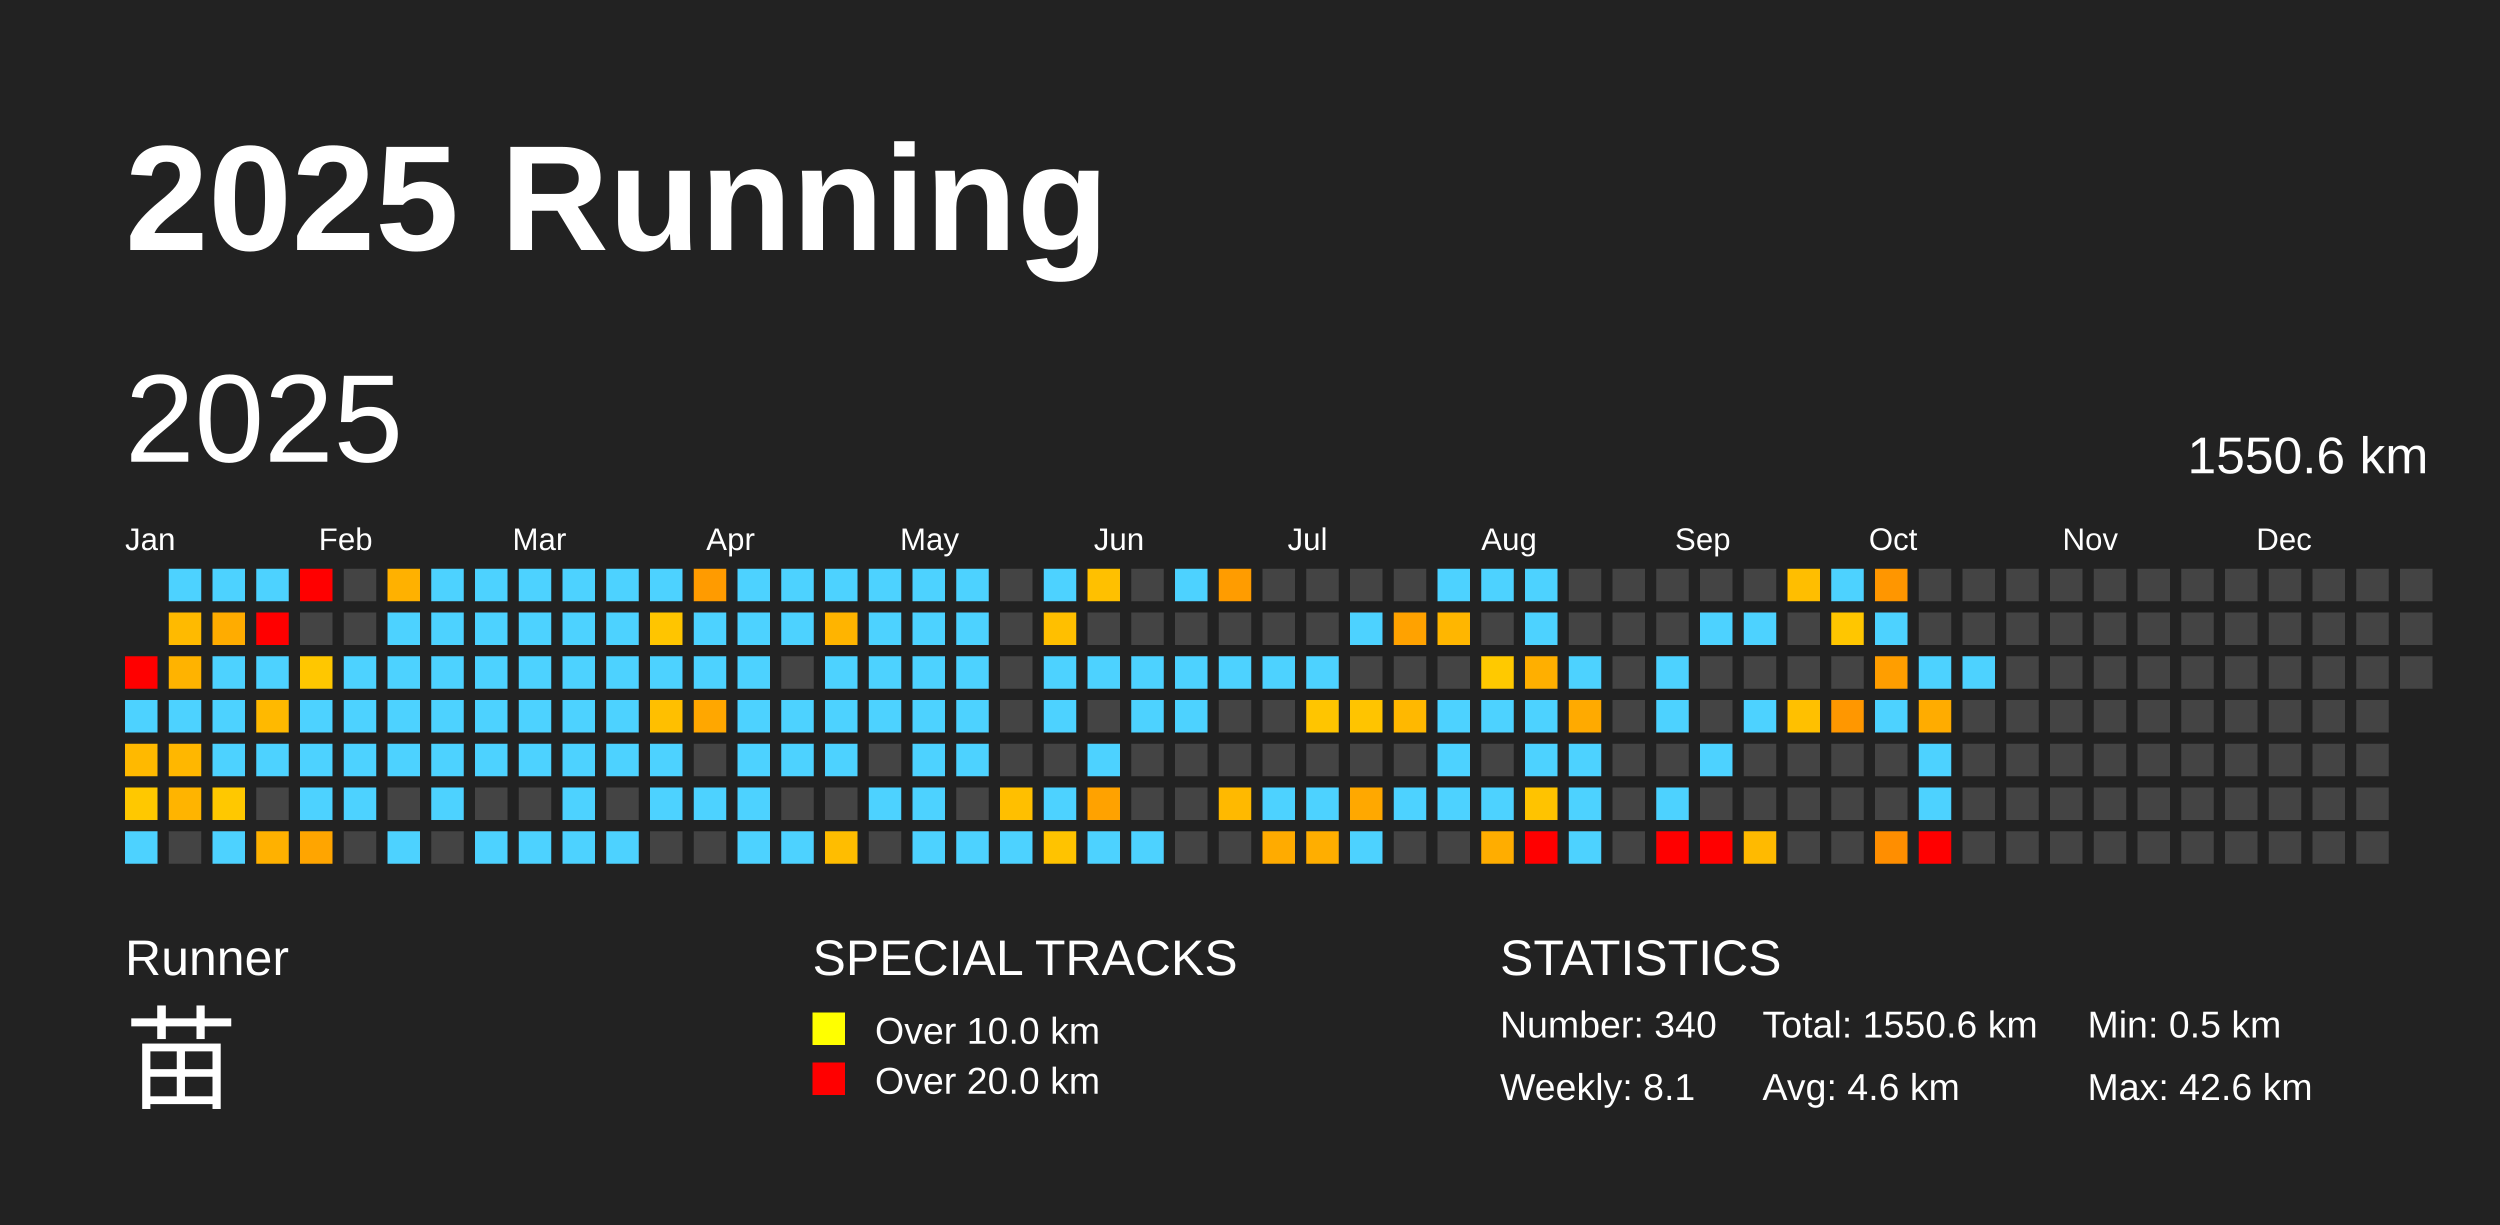
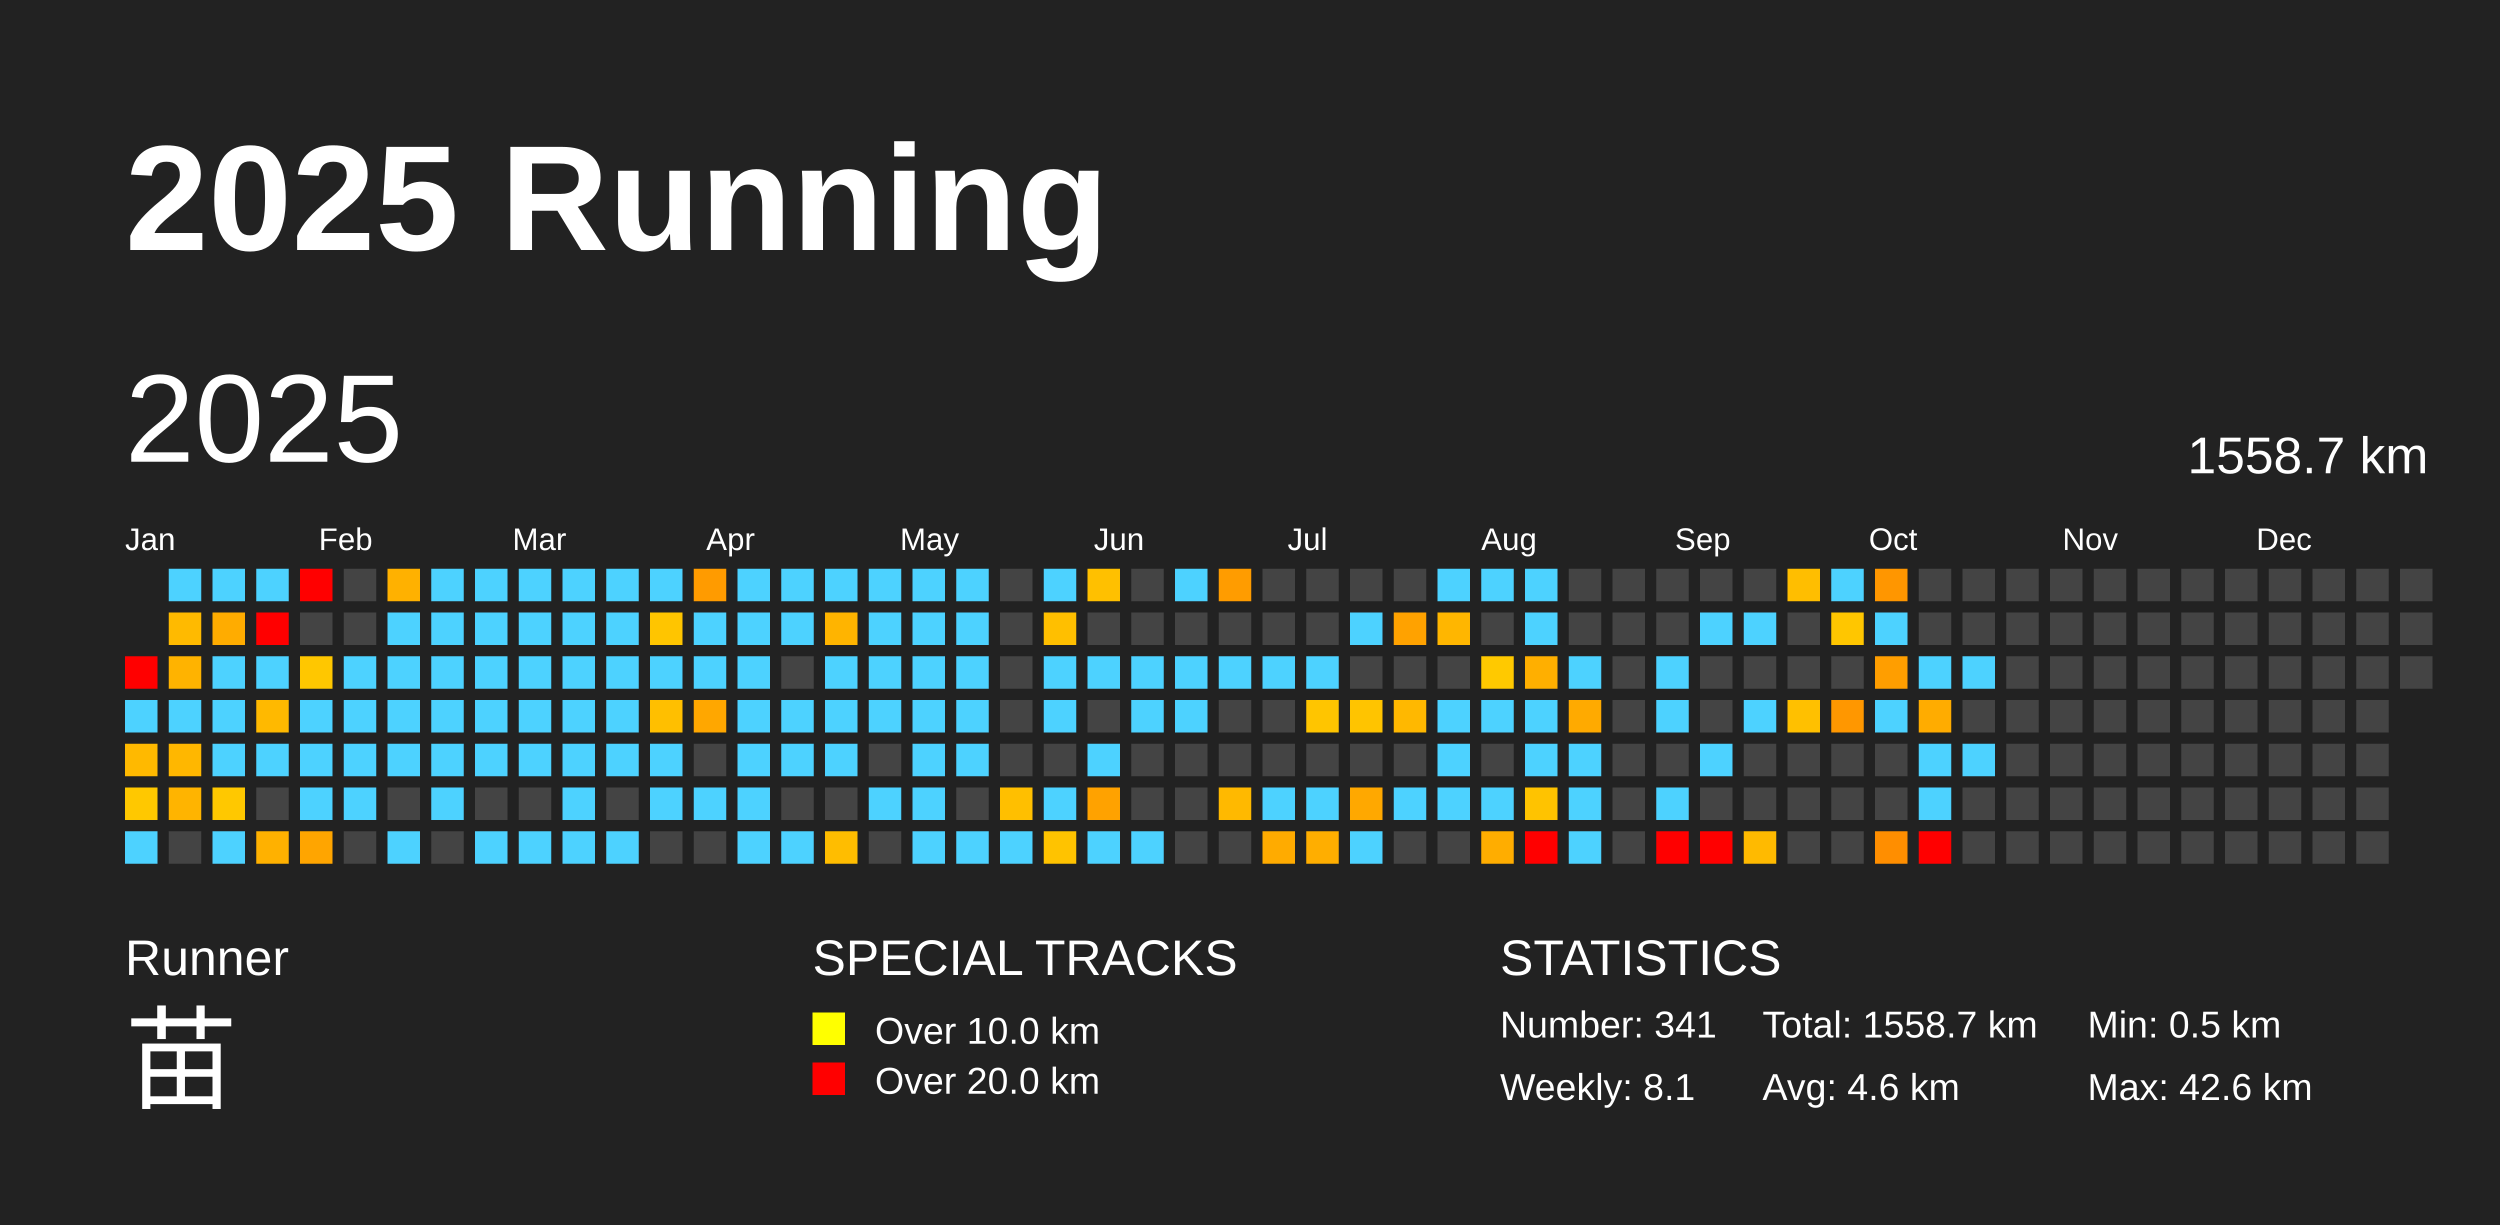
<svg xmlns="http://www.w3.org/2000/svg" baseProfile="full" height="98mm" version="1.1" viewBox="0,0,200,98" width="200mm">
  <defs />
  <rect fill="#222222" height="98" width="200" x="0" y="0" />
  <text fill="#FFFFFF" style="font-size:12px; font-family:Arial; font-weight:bold;" x="10" y="20">2025 Running</text>
  <text fill="#FFFFFF" style="font-size:4px; font-family:Arial" x="10" y="78">Runner</text>
  <text fill="#FFFFFF" style="font-size:9px; font-family:Arial" x="10" y="88">苗</text>
  <text fill="#FFFFFF" style="font-size:4px; font-family:Arial" x="65" y="78">SPECIAL TRACKS</text>
  <rect fill="yellow" height="2.6" width="2.6" x="65" y="81" />
  <text fill="#FFFFFF" style="font-size:3px; font-family:Arial" x="70" y="83.5">Over 10.0 km</text>
  <rect fill="red" height="2.6" width="2.6" x="65" y="85" />
  <text fill="#FFFFFF" style="font-size:3px; font-family:Arial" x="70" y="87.5">Over 20.0 km</text>
  <text fill="#FFFFFF" style="font-size:4px; font-family:Arial" x="120" y="78">STATISTICS</text>
-   <text fill="#FFFFFF" style="font-size:3px; font-family:Arial" x="120" y="83">Number: 340</text>
+   <text fill="#FFFFFF" style="font-size:3px; font-family:Arial" x="120" y="83">Number: 341</text>
  <text fill="#FFFFFF" style="font-size:3px; font-family:Arial" x="120" y="88">Weekly: 8.1</text>
-   <text fill="#FFFFFF" style="font-size:3px; font-family:Arial" x="141" y="83">Total: 1550.6 km</text>
+   <text fill="#FFFFFF" style="font-size:3px; font-family:Arial" x="141" y="83">Total: 1558.7 km</text>
  <text fill="#FFFFFF" style="font-size:3px; font-family:Arial" x="141" y="88">Avg: 4.6 km</text>
  <text fill="#FFFFFF" style="font-size:3px; font-family:Arial" x="167" y="83">Min: 0.5 km</text>
  <text fill="#FFFFFF" style="font-size:3px; font-family:Arial" x="167" y="88">Max: 42.6 km</text>
  <text dominant-baseline="hanging" fill="#FFFFFF" style="font-size:10.0px; font-family:Arial;" x="10" y="30">2025</text>
-   <text dominant-baseline="hanging" fill="#FFFFFF" style="font-size:4.125px; font-family:Arial;" x="175" y="35">1550.6 km</text>
+   <text dominant-baseline="hanging" fill="#FFFFFF" style="font-size:4.125px; font-family:Arial;" x="175" y="35">1558.7 km</text>
  <text fill="#FFFFFF" style="font-size:2.5px; font-family:Arial" x="10.0" y="44">Jan</text>
  <text fill="#FFFFFF" style="font-size:2.5px; font-family:Arial" x="25.5" y="44">Feb</text>
  <text fill="#FFFFFF" style="font-size:2.5px; font-family:Arial" x="41.0" y="44">Mar</text>
  <text fill="#FFFFFF" style="font-size:2.5px; font-family:Arial" x="56.5" y="44">Apr</text>
  <text fill="#FFFFFF" style="font-size:2.5px; font-family:Arial" x="72.0" y="44">May</text>
  <text fill="#FFFFFF" style="font-size:2.5px; font-family:Arial" x="87.5" y="44">Jun</text>
  <text fill="#FFFFFF" style="font-size:2.5px; font-family:Arial" x="103.0" y="44">Jul</text>
  <text fill="#FFFFFF" style="font-size:2.5px; font-family:Arial" x="118.5" y="44">Aug</text>
  <text fill="#FFFFFF" style="font-size:2.5px; font-family:Arial" x="134.0" y="44">Sep</text>
  <text fill="#FFFFFF" style="font-size:2.5px; font-family:Arial" x="149.5" y="44">Oct</text>
  <text fill="#FFFFFF" style="font-size:2.5px; font-family:Arial" x="165.0" y="44">Nov</text>
  <text fill="#FFFFFF" style="font-size:2.5px; font-family:Arial" x="180.5" y="44">Dec</text>
  <rect fill="red" height="2.6" width="2.6" x="10.0" y="52.5" />
  <rect fill="#4dd2ff" height="2.6" width="2.6" x="10.0" y="56.0" />
  <rect fill="#ffb900" height="2.6" width="2.6" x="10.0" y="59.5" />
  <rect fill="#ffc800" height="2.6" width="2.6" x="10.0" y="63.0" />
  <rect fill="#4dd2ff" height="2.6" width="2.6" x="10.0" y="66.5" />
  <rect fill="#4dd2ff" height="2.6" width="2.6" x="13.5" y="45.5" />
  <rect fill="#ffba00" height="2.6" width="2.6" x="13.5" y="49.0" />
  <rect fill="#ffb300" height="2.6" width="2.6" x="13.5" y="52.5" />
  <rect fill="#4dd2ff" height="2.6" width="2.6" x="13.5" y="56.0" />
  <rect fill="#ffb700" height="2.6" width="2.6" x="13.5" y="59.5" />
  <rect fill="#ffb400" height="2.6" width="2.6" x="13.5" y="63.0" />
  <rect fill="#444444" height="2.6" width="2.6" x="13.5" y="66.5" />
  <rect fill="#4dd2ff" height="2.6" width="2.6" x="17.0" y="45.5" />
  <rect fill="#ffac00" height="2.6" width="2.6" x="17.0" y="49.0" />
  <rect fill="#4dd2ff" height="2.6" width="2.6" x="17.0" y="52.5" />
  <rect fill="#4dd2ff" height="2.6" width="2.6" x="17.0" y="56.0" />
  <rect fill="#4dd2ff" height="2.6" width="2.6" x="17.0" y="59.5" />
  <rect fill="#ffc800" height="2.6" width="2.6" x="17.0" y="63.0" />
  <rect fill="#4dd2ff" height="2.6" width="2.6" x="17.0" y="66.5" />
  <rect fill="#4dd2ff" height="2.6" width="2.6" x="20.5" y="45.5" />
  <rect fill="red" height="2.6" width="2.6" x="20.5" y="49.0" />
  <rect fill="#4dd2ff" height="2.6" width="2.6" x="20.5" y="52.5" />
  <rect fill="#ffb900" height="2.6" width="2.6" x="20.5" y="56.0" />
  <rect fill="#4dd2ff" height="2.6" width="2.6" x="20.5" y="59.5" />
  <rect fill="#444444" height="2.6" width="2.6" x="20.5" y="63.0" />
  <rect fill="#ffb100" height="2.6" width="2.6" x="20.5" y="66.5" />
  <rect fill="red" height="2.6" width="2.6" x="24.0" y="45.5" />
  <rect fill="#444444" height="2.6" width="2.6" x="24.0" y="49.0" />
  <rect fill="#ffc700" height="2.6" width="2.6" x="24.0" y="52.5" />
  <rect fill="#4dd2ff" height="2.6" width="2.6" x="24.0" y="56.0" />
  <rect fill="#4dd2ff" height="2.6" width="2.6" x="24.0" y="59.5" />
  <rect fill="#4dd2ff" height="2.6" width="2.6" x="24.0" y="63.0" />
  <rect fill="#ffa500" height="2.6" width="2.6" x="24.0" y="66.5" />
  <rect fill="#444444" height="2.6" width="2.6" x="27.5" y="45.5" />
  <rect fill="#444444" height="2.6" width="2.6" x="27.5" y="49.0" />
  <rect fill="#4dd2ff" height="2.6" width="2.6" x="27.5" y="52.5" />
  <rect fill="#4dd2ff" height="2.6" width="2.6" x="27.5" y="56.0" />
  <rect fill="#4dd2ff" height="2.6" width="2.6" x="27.5" y="59.5" />
  <rect fill="#4dd2ff" height="2.6" width="2.6" x="27.5" y="63.0" />
  <rect fill="#444444" height="2.6" width="2.6" x="27.5" y="66.5" />
  <rect fill="#ffb100" height="2.6" width="2.6" x="31.0" y="45.5" />
  <rect fill="#4dd2ff" height="2.6" width="2.6" x="31.0" y="49.0" />
  <rect fill="#4dd2ff" height="2.6" width="2.6" x="31.0" y="52.5" />
  <rect fill="#4dd2ff" height="2.6" width="2.6" x="31.0" y="56.0" />
  <rect fill="#4dd2ff" height="2.6" width="2.6" x="31.0" y="59.5" />
  <rect fill="#444444" height="2.6" width="2.6" x="31.0" y="63.0" />
  <rect fill="#4dd2ff" height="2.6" width="2.6" x="31.0" y="66.5" />
  <rect fill="#4dd2ff" height="2.6" width="2.6" x="34.5" y="45.5" />
  <rect fill="#4dd2ff" height="2.6" width="2.6" x="34.5" y="49.0" />
  <rect fill="#4dd2ff" height="2.6" width="2.6" x="34.5" y="52.5" />
  <rect fill="#4dd2ff" height="2.6" width="2.6" x="34.5" y="56.0" />
  <rect fill="#4dd2ff" height="2.6" width="2.6" x="34.5" y="59.5" />
  <rect fill="#4dd2ff" height="2.6" width="2.6" x="34.5" y="63.0" />
  <rect fill="#444444" height="2.6" width="2.6" x="34.5" y="66.5" />
  <rect fill="#4dd2ff" height="2.6" width="2.6" x="38.0" y="45.5" />
  <rect fill="#4dd2ff" height="2.6" width="2.6" x="38.0" y="49.0" />
  <rect fill="#4dd2ff" height="2.6" width="2.6" x="38.0" y="52.5" />
  <rect fill="#4dd2ff" height="2.6" width="2.6" x="38.0" y="56.0" />
  <rect fill="#4dd2ff" height="2.6" width="2.6" x="38.0" y="59.5" />
  <rect fill="#444444" height="2.6" width="2.6" x="38.0" y="63.0" />
  <rect fill="#4dd2ff" height="2.6" width="2.6" x="38.0" y="66.5" />
  <rect fill="#4dd2ff" height="2.6" width="2.6" x="41.5" y="45.5" />
  <rect fill="#4dd2ff" height="2.6" width="2.6" x="41.5" y="49.0" />
  <rect fill="#4dd2ff" height="2.6" width="2.6" x="41.5" y="52.5" />
  <rect fill="#4dd2ff" height="2.6" width="2.6" x="41.5" y="56.0" />
  <rect fill="#4dd2ff" height="2.6" width="2.6" x="41.5" y="59.5" />
  <rect fill="#444444" height="2.6" width="2.6" x="41.5" y="63.0" />
  <rect fill="#4dd2ff" height="2.6" width="2.6" x="41.5" y="66.5" />
  <rect fill="#4dd2ff" height="2.6" width="2.6" x="45.0" y="45.5" />
  <rect fill="#4dd2ff" height="2.6" width="2.6" x="45.0" y="49.0" />
  <rect fill="#4dd2ff" height="2.6" width="2.6" x="45.0" y="52.5" />
  <rect fill="#4dd2ff" height="2.6" width="2.6" x="45.0" y="56.0" />
  <rect fill="#4dd2ff" height="2.6" width="2.6" x="45.0" y="59.5" />
  <rect fill="#4dd2ff" height="2.6" width="2.6" x="45.0" y="63.0" />
  <rect fill="#4dd2ff" height="2.6" width="2.6" x="45.0" y="66.5" />
  <rect fill="#4dd2ff" height="2.6" width="2.6" x="48.5" y="45.5" />
  <rect fill="#4dd2ff" height="2.6" width="2.6" x="48.5" y="49.0" />
  <rect fill="#4dd2ff" height="2.6" width="2.6" x="48.5" y="52.5" />
  <rect fill="#4dd2ff" height="2.6" width="2.6" x="48.5" y="56.0" />
  <rect fill="#4dd2ff" height="2.6" width="2.6" x="48.5" y="59.5" />
  <rect fill="#444444" height="2.6" width="2.6" x="48.5" y="63.0" />
  <rect fill="#4dd2ff" height="2.6" width="2.6" x="48.5" y="66.5" />
  <rect fill="#4dd2ff" height="2.6" width="2.6" x="52.0" y="45.5" />
  <rect fill="#ffc500" height="2.6" width="2.6" x="52.0" y="49.0" />
  <rect fill="#4dd2ff" height="2.6" width="2.6" x="52.0" y="52.5" />
  <rect fill="#ffbf00" height="2.6" width="2.6" x="52.0" y="56.0" />
  <rect fill="#4dd2ff" height="2.6" width="2.6" x="52.0" y="59.5" />
  <rect fill="#4dd2ff" height="2.6" width="2.6" x="52.0" y="63.0" />
  <rect fill="#444444" height="2.6" width="2.6" x="52.0" y="66.5" />
  <rect fill="#ff9b00" height="2.6" width="2.6" x="55.5" y="45.5" />
  <rect fill="#4dd2ff" height="2.6" width="2.6" x="55.5" y="49.0" />
  <rect fill="#4dd2ff" height="2.6" width="2.6" x="55.5" y="52.5" />
  <rect fill="#ffa700" height="2.6" width="2.6" x="55.5" y="56.0" />
  <rect fill="#444444" height="2.6" width="2.6" x="55.5" y="59.5" />
  <rect fill="#4dd2ff" height="2.6" width="2.6" x="55.5" y="63.0" />
  <rect fill="#444444" height="2.6" width="2.6" x="55.5" y="66.5" />
  <rect fill="#4dd2ff" height="2.6" width="2.6" x="59.0" y="45.5" />
  <rect fill="#4dd2ff" height="2.6" width="2.6" x="59.0" y="49.0" />
  <rect fill="#4dd2ff" height="2.6" width="2.6" x="59.0" y="52.5" />
  <rect fill="#4dd2ff" height="2.6" width="2.6" x="59.0" y="56.0" />
  <rect fill="#4dd2ff" height="2.6" width="2.6" x="59.0" y="59.5" />
  <rect fill="#4dd2ff" height="2.6" width="2.6" x="59.0" y="63.0" />
  <rect fill="#4dd2ff" height="2.6" width="2.6" x="59.0" y="66.5" />
  <rect fill="#4dd2ff" height="2.6" width="2.6" x="62.5" y="45.5" />
  <rect fill="#4dd2ff" height="2.6" width="2.6" x="62.5" y="49.0" />
  <rect fill="#444444" height="2.6" width="2.6" x="62.5" y="52.5" />
  <rect fill="#4dd2ff" height="2.6" width="2.6" x="62.5" y="56.0" />
  <rect fill="#4dd2ff" height="2.6" width="2.6" x="62.5" y="59.5" />
  <rect fill="#444444" height="2.6" width="2.6" x="62.5" y="63.0" />
  <rect fill="#4dd2ff" height="2.6" width="2.6" x="62.5" y="66.5" />
  <rect fill="#4dd2ff" height="2.6" width="2.6" x="66.0" y="45.5" />
  <rect fill="#ffb400" height="2.6" width="2.6" x="66.0" y="49.0" />
  <rect fill="#4dd2ff" height="2.6" width="2.6" x="66.0" y="52.5" />
  <rect fill="#4dd2ff" height="2.6" width="2.6" x="66.0" y="56.0" />
  <rect fill="#4dd2ff" height="2.6" width="2.6" x="66.0" y="59.5" />
  <rect fill="#444444" height="2.6" width="2.6" x="66.0" y="63.0" />
  <rect fill="#ffbd00" height="2.6" width="2.6" x="66.0" y="66.5" />
  <rect fill="#4dd2ff" height="2.6" width="2.6" x="69.5" y="45.5" />
  <rect fill="#4dd2ff" height="2.6" width="2.6" x="69.5" y="49.0" />
  <rect fill="#4dd2ff" height="2.6" width="2.6" x="69.5" y="52.5" />
  <rect fill="#4dd2ff" height="2.6" width="2.6" x="69.5" y="56.0" />
  <rect fill="#444444" height="2.6" width="2.6" x="69.5" y="59.5" />
  <rect fill="#4dd2ff" height="2.6" width="2.6" x="69.5" y="63.0" />
  <rect fill="#444444" height="2.6" width="2.6" x="69.5" y="66.5" />
  <rect fill="#4dd2ff" height="2.6" width="2.6" x="73.0" y="45.5" />
  <rect fill="#4dd2ff" height="2.6" width="2.6" x="73.0" y="49.0" />
  <rect fill="#4dd2ff" height="2.6" width="2.6" x="73.0" y="52.5" />
  <rect fill="#4dd2ff" height="2.6" width="2.6" x="73.0" y="56.0" />
  <rect fill="#4dd2ff" height="2.6" width="2.6" x="73.0" y="59.5" />
  <rect fill="#4dd2ff" height="2.6" width="2.6" x="73.0" y="63.0" />
  <rect fill="#4dd2ff" height="2.6" width="2.6" x="73.0" y="66.5" />
  <rect fill="#4dd2ff" height="2.6" width="2.6" x="76.5" y="45.5" />
  <rect fill="#4dd2ff" height="2.6" width="2.6" x="76.5" y="49.0" />
  <rect fill="#4dd2ff" height="2.6" width="2.6" x="76.5" y="52.5" />
  <rect fill="#4dd2ff" height="2.6" width="2.6" x="76.5" y="56.0" />
  <rect fill="#4dd2ff" height="2.6" width="2.6" x="76.5" y="59.5" />
  <rect fill="#444444" height="2.6" width="2.6" x="76.5" y="63.0" />
  <rect fill="#4dd2ff" height="2.6" width="2.6" x="76.5" y="66.5" />
  <rect fill="#444444" height="2.6" width="2.6" x="80.0" y="45.5" />
  <rect fill="#444444" height="2.6" width="2.6" x="80.0" y="49.0" />
  <rect fill="#444444" height="2.6" width="2.6" x="80.0" y="52.5" />
  <rect fill="#444444" height="2.6" width="2.6" x="80.0" y="56.0" />
  <rect fill="#444444" height="2.6" width="2.6" x="80.0" y="59.5" />
  <rect fill="#ffbf00" height="2.6" width="2.6" x="80.0" y="63.0" />
  <rect fill="#4dd2ff" height="2.6" width="2.6" x="80.0" y="66.5" />
  <rect fill="#4dd2ff" height="2.6" width="2.6" x="83.5" y="45.5" />
  <rect fill="#ffbf00" height="2.6" width="2.6" x="83.5" y="49.0" />
  <rect fill="#4dd2ff" height="2.6" width="2.6" x="83.5" y="52.5" />
  <rect fill="#4dd2ff" height="2.6" width="2.6" x="83.5" y="56.0" />
  <rect fill="#444444" height="2.6" width="2.6" x="83.5" y="59.5" />
  <rect fill="#4dd2ff" height="2.6" width="2.6" x="83.5" y="63.0" />
  <rect fill="#ffc300" height="2.6" width="2.6" x="83.5" y="66.5" />
  <rect fill="#ffc000" height="2.6" width="2.6" x="87.0" y="45.5" />
  <rect fill="#444444" height="2.6" width="2.6" x="87.0" y="49.0" />
  <rect fill="#4dd2ff" height="2.6" width="2.6" x="87.0" y="52.5" />
  <rect fill="#444444" height="2.6" width="2.6" x="87.0" y="56.0" />
  <rect fill="#4dd2ff" height="2.6" width="2.6" x="87.0" y="59.5" />
  <rect fill="#ffa200" height="2.6" width="2.6" x="87.0" y="63.0" />
  <rect fill="#4dd2ff" height="2.6" width="2.6" x="87.0" y="66.5" />
  <rect fill="#444444" height="2.6" width="2.6" x="90.5" y="45.5" />
  <rect fill="#444444" height="2.6" width="2.6" x="90.5" y="49.0" />
  <rect fill="#4dd2ff" height="2.6" width="2.6" x="90.5" y="52.5" />
  <rect fill="#4dd2ff" height="2.6" width="2.6" x="90.5" y="56.0" />
  <rect fill="#444444" height="2.6" width="2.6" x="90.5" y="59.5" />
  <rect fill="#444444" height="2.6" width="2.6" x="90.5" y="63.0" />
  <rect fill="#4dd2ff" height="2.6" width="2.6" x="90.5" y="66.5" />
  <rect fill="#4dd2ff" height="2.6" width="2.6" x="94.0" y="45.5" />
  <rect fill="#444444" height="2.6" width="2.6" x="94.0" y="49.0" />
  <rect fill="#4dd2ff" height="2.6" width="2.6" x="94.0" y="52.5" />
  <rect fill="#4dd2ff" height="2.6" width="2.6" x="94.0" y="56.0" />
  <rect fill="#444444" height="2.6" width="2.6" x="94.0" y="59.5" />
  <rect fill="#444444" height="2.6" width="2.6" x="94.0" y="63.0" />
  <rect fill="#444444" height="2.6" width="2.6" x="94.0" y="66.5" />
  <rect fill="#ff9c00" height="2.6" width="2.6" x="97.5" y="45.5" />
  <rect fill="#444444" height="2.6" width="2.6" x="97.5" y="49.0" />
  <rect fill="#4dd2ff" height="2.6" width="2.6" x="97.5" y="52.5" />
  <rect fill="#444444" height="2.6" width="2.6" x="97.5" y="56.0" />
  <rect fill="#444444" height="2.6" width="2.6" x="97.5" y="59.5" />
  <rect fill="#ffb900" height="2.6" width="2.6" x="97.5" y="63.0" />
  <rect fill="#444444" height="2.6" width="2.6" x="97.5" y="66.5" />
  <rect fill="#444444" height="2.6" width="2.6" x="101.0" y="45.5" />
  <rect fill="#444444" height="2.6" width="2.6" x="101.0" y="49.0" />
  <rect fill="#4dd2ff" height="2.6" width="2.6" x="101.0" y="52.5" />
  <rect fill="#444444" height="2.6" width="2.6" x="101.0" y="56.0" />
  <rect fill="#444444" height="2.6" width="2.6" x="101.0" y="59.5" />
  <rect fill="#4dd2ff" height="2.6" width="2.6" x="101.0" y="63.0" />
  <rect fill="#ffab00" height="2.6" width="2.6" x="101.0" y="66.5" />
  <rect fill="#444444" height="2.6" width="2.6" x="104.5" y="45.5" />
  <rect fill="#444444" height="2.6" width="2.6" x="104.5" y="49.0" />
  <rect fill="#4dd2ff" height="2.6" width="2.6" x="104.5" y="52.5" />
  <rect fill="#ffc500" height="2.6" width="2.6" x="104.5" y="56.0" />
  <rect fill="#444444" height="2.6" width="2.6" x="104.5" y="59.5" />
  <rect fill="#4dd2ff" height="2.6" width="2.6" x="104.5" y="63.0" />
  <rect fill="#ffae00" height="2.6" width="2.6" x="104.5" y="66.5" />
  <rect fill="#444444" height="2.6" width="2.6" x="108.0" y="45.5" />
  <rect fill="#4dd2ff" height="2.6" width="2.6" x="108.0" y="49.0" />
  <rect fill="#444444" height="2.6" width="2.6" x="108.0" y="52.5" />
  <rect fill="#ffc400" height="2.6" width="2.6" x="108.0" y="56.0" />
  <rect fill="#444444" height="2.6" width="2.6" x="108.0" y="59.5" />
  <rect fill="#ffa800" height="2.6" width="2.6" x="108.0" y="63.0" />
  <rect fill="#4dd2ff" height="2.6" width="2.6" x="108.0" y="66.5" />
  <rect fill="#444444" height="2.6" width="2.6" x="111.5" y="45.5" />
  <rect fill="#ffa200" height="2.6" width="2.6" x="111.5" y="49.0" />
  <rect fill="#444444" height="2.6" width="2.6" x="111.5" y="52.5" />
  <rect fill="#ffb800" height="2.6" width="2.6" x="111.5" y="56.0" />
  <rect fill="#444444" height="2.6" width="2.6" x="111.5" y="59.5" />
  <rect fill="#4dd2ff" height="2.6" width="2.6" x="111.5" y="63.0" />
  <rect fill="#444444" height="2.6" width="2.6" x="111.5" y="66.5" />
  <rect fill="#4dd2ff" height="2.6" width="2.6" x="115.0" y="45.5" />
  <rect fill="#ffb600" height="2.6" width="2.6" x="115.0" y="49.0" />
  <rect fill="#444444" height="2.6" width="2.6" x="115.0" y="52.5" />
  <rect fill="#4dd2ff" height="2.6" width="2.6" x="115.0" y="56.0" />
  <rect fill="#4dd2ff" height="2.6" width="2.6" x="115.0" y="59.5" />
  <rect fill="#4dd2ff" height="2.6" width="2.6" x="115.0" y="63.0" />
  <rect fill="#444444" height="2.6" width="2.6" x="115.0" y="66.5" />
  <rect fill="#4dd2ff" height="2.6" width="2.6" x="118.5" y="45.5" />
  <rect fill="#444444" height="2.6" width="2.6" x="118.5" y="49.0" />
  <rect fill="#ffc900" height="2.6" width="2.6" x="118.5" y="52.5" />
  <rect fill="#4dd2ff" height="2.6" width="2.6" x="118.5" y="56.0" />
  <rect fill="#444444" height="2.6" width="2.6" x="118.5" y="59.5" />
  <rect fill="#4dd2ff" height="2.6" width="2.6" x="118.5" y="63.0" />
  <rect fill="#ffad00" height="2.6" width="2.6" x="118.5" y="66.5" />
  <rect fill="#4dd2ff" height="2.6" width="2.6" x="122.0" y="45.5" />
  <rect fill="#4dd2ff" height="2.6" width="2.6" x="122.0" y="49.0" />
  <rect fill="#ffaf00" height="2.6" width="2.6" x="122.0" y="52.5" />
  <rect fill="#4dd2ff" height="2.6" width="2.6" x="122.0" y="56.0" />
  <rect fill="#4dd2ff" height="2.6" width="2.6" x="122.0" y="59.5" />
  <rect fill="#ffc300" height="2.6" width="2.6" x="122.0" y="63.0" />
  <rect fill="red" height="2.6" width="2.6" x="122.0" y="66.5" />
  <rect fill="#444444" height="2.6" width="2.6" x="125.5" y="45.5" />
  <rect fill="#444444" height="2.6" width="2.6" x="125.5" y="49.0" />
  <rect fill="#4dd2ff" height="2.6" width="2.6" x="125.5" y="52.5" />
  <rect fill="#ffaa00" height="2.6" width="2.6" x="125.5" y="56.0" />
  <rect fill="#4dd2ff" height="2.6" width="2.6" x="125.5" y="59.5" />
  <rect fill="#4dd2ff" height="2.6" width="2.6" x="125.5" y="63.0" />
  <rect fill="#4dd2ff" height="2.6" width="2.6" x="125.5" y="66.5" />
  <rect fill="#444444" height="2.6" width="2.6" x="129.0" y="45.5" />
  <rect fill="#444444" height="2.6" width="2.6" x="129.0" y="49.0" />
  <rect fill="#444444" height="2.6" width="2.6" x="129.0" y="52.5" />
  <rect fill="#444444" height="2.6" width="2.6" x="129.0" y="56.0" />
  <rect fill="#444444" height="2.6" width="2.6" x="129.0" y="59.5" />
  <rect fill="#444444" height="2.6" width="2.6" x="129.0" y="63.0" />
  <rect fill="#444444" height="2.6" width="2.6" x="129.0" y="66.5" />
  <rect fill="#444444" height="2.6" width="2.6" x="132.5" y="45.5" />
  <rect fill="#444444" height="2.6" width="2.6" x="132.5" y="49.0" />
  <rect fill="#4dd2ff" height="2.6" width="2.6" x="132.5" y="52.5" />
  <rect fill="#4dd2ff" height="2.6" width="2.6" x="132.5" y="56.0" />
  <rect fill="#444444" height="2.6" width="2.6" x="132.5" y="59.5" />
  <rect fill="#4dd2ff" height="2.6" width="2.6" x="132.5" y="63.0" />
  <rect fill="red" height="2.6" width="2.6" x="132.5" y="66.5" />
  <rect fill="#444444" height="2.6" width="2.6" x="136.0" y="45.5" />
  <rect fill="#4dd2ff" height="2.6" width="2.6" x="136.0" y="49.0" />
  <rect fill="#444444" height="2.6" width="2.6" x="136.0" y="52.5" />
  <rect fill="#444444" height="2.6" width="2.6" x="136.0" y="56.0" />
  <rect fill="#4dd2ff" height="2.6" width="2.6" x="136.0" y="59.5" />
  <rect fill="#444444" height="2.6" width="2.6" x="136.0" y="63.0" />
  <rect fill="red" height="2.6" width="2.6" x="136.0" y="66.5" />
  <rect fill="#444444" height="2.6" width="2.6" x="139.5" y="45.5" />
  <rect fill="#4dd2ff" height="2.6" width="2.6" x="139.5" y="49.0" />
  <rect fill="#444444" height="2.6" width="2.6" x="139.5" y="52.5" />
  <rect fill="#4dd2ff" height="2.6" width="2.6" x="139.5" y="56.0" />
  <rect fill="#444444" height="2.6" width="2.6" x="139.5" y="59.5" />
  <rect fill="#444444" height="2.6" width="2.6" x="139.5" y="63.0" />
  <rect fill="#ffba00" height="2.6" width="2.6" x="139.5" y="66.5" />
  <rect fill="#ffbe00" height="2.6" width="2.6" x="143.0" y="45.5" />
  <rect fill="#444444" height="2.6" width="2.6" x="143.0" y="49.0" />
  <rect fill="#444444" height="2.6" width="2.6" x="143.0" y="52.5" />
  <rect fill="#ffc000" height="2.6" width="2.6" x="143.0" y="56.0" />
  <rect fill="#444444" height="2.6" width="2.6" x="143.0" y="59.5" />
  <rect fill="#444444" height="2.6" width="2.6" x="143.0" y="63.0" />
  <rect fill="#444444" height="2.6" width="2.6" x="143.0" y="66.5" />
  <rect fill="#4dd2ff" height="2.6" width="2.6" x="146.5" y="45.5" />
  <rect fill="#ffc600" height="2.6" width="2.6" x="146.5" y="49.0" />
  <rect fill="#444444" height="2.6" width="2.6" x="146.5" y="52.5" />
  <rect fill="#ff9700" height="2.6" width="2.6" x="146.5" y="56.0" />
  <rect fill="#444444" height="2.6" width="2.6" x="146.5" y="59.5" />
  <rect fill="#444444" height="2.6" width="2.6" x="146.5" y="63.0" />
  <rect fill="#444444" height="2.6" width="2.6" x="146.5" y="66.5" />
  <rect fill="#ff9600" height="2.6" width="2.6" x="150.0" y="45.5" />
  <rect fill="#4dd2ff" height="2.6" width="2.6" x="150.0" y="49.0" />
  <rect fill="#ff9e00" height="2.6" width="2.6" x="150.0" y="52.5" />
  <rect fill="#4dd2ff" height="2.6" width="2.6" x="150.0" y="56.0" />
  <rect fill="#444444" height="2.6" width="2.6" x="150.0" y="59.5" />
  <rect fill="#444444" height="2.6" width="2.6" x="150.0" y="63.0" />
  <rect fill="#ff8e00" height="2.6" width="2.6" x="150.0" y="66.5" />
  <rect fill="#444444" height="2.6" width="2.6" x="153.5" y="45.5" />
  <rect fill="#444444" height="2.6" width="2.6" x="153.5" y="49.0" />
  <rect fill="#4dd2ff" height="2.6" width="2.6" x="153.5" y="52.5" />
  <rect fill="#ffac00" height="2.6" width="2.6" x="153.5" y="56.0" />
  <rect fill="#4dd2ff" height="2.6" width="2.6" x="153.5" y="59.5" />
  <rect fill="#4dd2ff" height="2.6" width="2.6" x="153.5" y="63.0" />
  <rect fill="red" height="2.6" width="2.6" x="153.5" y="66.5" />
  <rect fill="#444444" height="2.6" width="2.6" x="157.0" y="45.5" />
  <rect fill="#444444" height="2.6" width="2.6" x="157.0" y="49.0" />
  <rect fill="#4dd2ff" height="2.6" width="2.6" x="157.0" y="52.5" />
  <rect fill="#444444" height="2.6" width="2.6" x="157.0" y="56.0" />
-   <rect fill="#444444" height="2.6" width="2.6" x="157.0" y="59.5" />
+   <rect fill="#4dd2ff" height="2.6" width="2.6" x="157.0" y="59.5" />
  <rect fill="#444444" height="2.6" width="2.6" x="157.0" y="63.0" />
  <rect fill="#444444" height="2.6" width="2.6" x="157.0" y="66.5" />
  <rect fill="#444444" height="2.6" width="2.6" x="160.5" y="45.5" />
  <rect fill="#444444" height="2.6" width="2.6" x="160.5" y="49.0" />
  <rect fill="#444444" height="2.6" width="2.6" x="160.5" y="52.5" />
  <rect fill="#444444" height="2.6" width="2.6" x="160.5" y="56.0" />
  <rect fill="#444444" height="2.6" width="2.6" x="160.5" y="59.5" />
  <rect fill="#444444" height="2.6" width="2.6" x="160.5" y="63.0" />
  <rect fill="#444444" height="2.6" width="2.6" x="160.5" y="66.5" />
  <rect fill="#444444" height="2.6" width="2.6" x="164.0" y="45.5" />
  <rect fill="#444444" height="2.6" width="2.6" x="164.0" y="49.0" />
  <rect fill="#444444" height="2.6" width="2.6" x="164.0" y="52.5" />
  <rect fill="#444444" height="2.6" width="2.6" x="164.0" y="56.0" />
  <rect fill="#444444" height="2.6" width="2.6" x="164.0" y="59.5" />
  <rect fill="#444444" height="2.6" width="2.6" x="164.0" y="63.0" />
  <rect fill="#444444" height="2.6" width="2.6" x="164.0" y="66.5" />
  <rect fill="#444444" height="2.6" width="2.6" x="167.5" y="45.5" />
  <rect fill="#444444" height="2.6" width="2.6" x="167.5" y="49.0" />
  <rect fill="#444444" height="2.6" width="2.6" x="167.5" y="52.5" />
  <rect fill="#444444" height="2.6" width="2.6" x="167.5" y="56.0" />
  <rect fill="#444444" height="2.6" width="2.6" x="167.5" y="59.5" />
  <rect fill="#444444" height="2.6" width="2.6" x="167.5" y="63.0" />
  <rect fill="#444444" height="2.6" width="2.6" x="167.5" y="66.5" />
  <rect fill="#444444" height="2.6" width="2.6" x="171.0" y="45.5" />
  <rect fill="#444444" height="2.6" width="2.6" x="171.0" y="49.0" />
  <rect fill="#444444" height="2.6" width="2.6" x="171.0" y="52.5" />
  <rect fill="#444444" height="2.6" width="2.6" x="171.0" y="56.0" />
  <rect fill="#444444" height="2.6" width="2.6" x="171.0" y="59.5" />
  <rect fill="#444444" height="2.6" width="2.6" x="171.0" y="63.0" />
  <rect fill="#444444" height="2.6" width="2.6" x="171.0" y="66.5" />
  <rect fill="#444444" height="2.6" width="2.6" x="174.5" y="45.5" />
  <rect fill="#444444" height="2.6" width="2.6" x="174.5" y="49.0" />
  <rect fill="#444444" height="2.6" width="2.6" x="174.5" y="52.5" />
  <rect fill="#444444" height="2.6" width="2.6" x="174.5" y="56.0" />
  <rect fill="#444444" height="2.6" width="2.6" x="174.5" y="59.5" />
  <rect fill="#444444" height="2.6" width="2.6" x="174.5" y="63.0" />
  <rect fill="#444444" height="2.6" width="2.6" x="174.5" y="66.5" />
  <rect fill="#444444" height="2.6" width="2.6" x="178.0" y="45.5" />
  <rect fill="#444444" height="2.6" width="2.6" x="178.0" y="49.0" />
  <rect fill="#444444" height="2.6" width="2.6" x="178.0" y="52.5" />
  <rect fill="#444444" height="2.6" width="2.6" x="178.0" y="56.0" />
  <rect fill="#444444" height="2.6" width="2.6" x="178.0" y="59.5" />
  <rect fill="#444444" height="2.6" width="2.6" x="178.0" y="63.0" />
  <rect fill="#444444" height="2.6" width="2.6" x="178.0" y="66.5" />
  <rect fill="#444444" height="2.6" width="2.6" x="181.5" y="45.5" />
  <rect fill="#444444" height="2.6" width="2.6" x="181.5" y="49.0" />
  <rect fill="#444444" height="2.6" width="2.6" x="181.5" y="52.5" />
  <rect fill="#444444" height="2.6" width="2.6" x="181.5" y="56.0" />
  <rect fill="#444444" height="2.6" width="2.6" x="181.5" y="59.5" />
  <rect fill="#444444" height="2.6" width="2.6" x="181.5" y="63.0" />
  <rect fill="#444444" height="2.6" width="2.6" x="181.5" y="66.5" />
  <rect fill="#444444" height="2.6" width="2.6" x="185.0" y="45.5" />
  <rect fill="#444444" height="2.6" width="2.6" x="185.0" y="49.0" />
  <rect fill="#444444" height="2.6" width="2.6" x="185.0" y="52.5" />
  <rect fill="#444444" height="2.6" width="2.6" x="185.0" y="56.0" />
  <rect fill="#444444" height="2.6" width="2.6" x="185.0" y="59.5" />
  <rect fill="#444444" height="2.6" width="2.6" x="185.0" y="63.0" />
  <rect fill="#444444" height="2.6" width="2.6" x="185.0" y="66.5" />
  <rect fill="#444444" height="2.6" width="2.6" x="188.5" y="45.5" />
  <rect fill="#444444" height="2.6" width="2.6" x="188.5" y="49.0" />
  <rect fill="#444444" height="2.6" width="2.6" x="188.5" y="52.5" />
  <rect fill="#444444" height="2.6" width="2.6" x="188.5" y="56.0" />
  <rect fill="#444444" height="2.6" width="2.6" x="188.5" y="59.5" />
  <rect fill="#444444" height="2.6" width="2.6" x="188.5" y="63.0" />
  <rect fill="#444444" height="2.6" width="2.6" x="188.5" y="66.5" />
  <rect fill="#444444" height="2.6" width="2.6" x="192.0" y="45.5" />
  <rect fill="#444444" height="2.6" width="2.6" x="192.0" y="49.0" />
  <rect fill="#444444" height="2.6" width="2.6" x="192.0" y="52.5" />
</svg>
